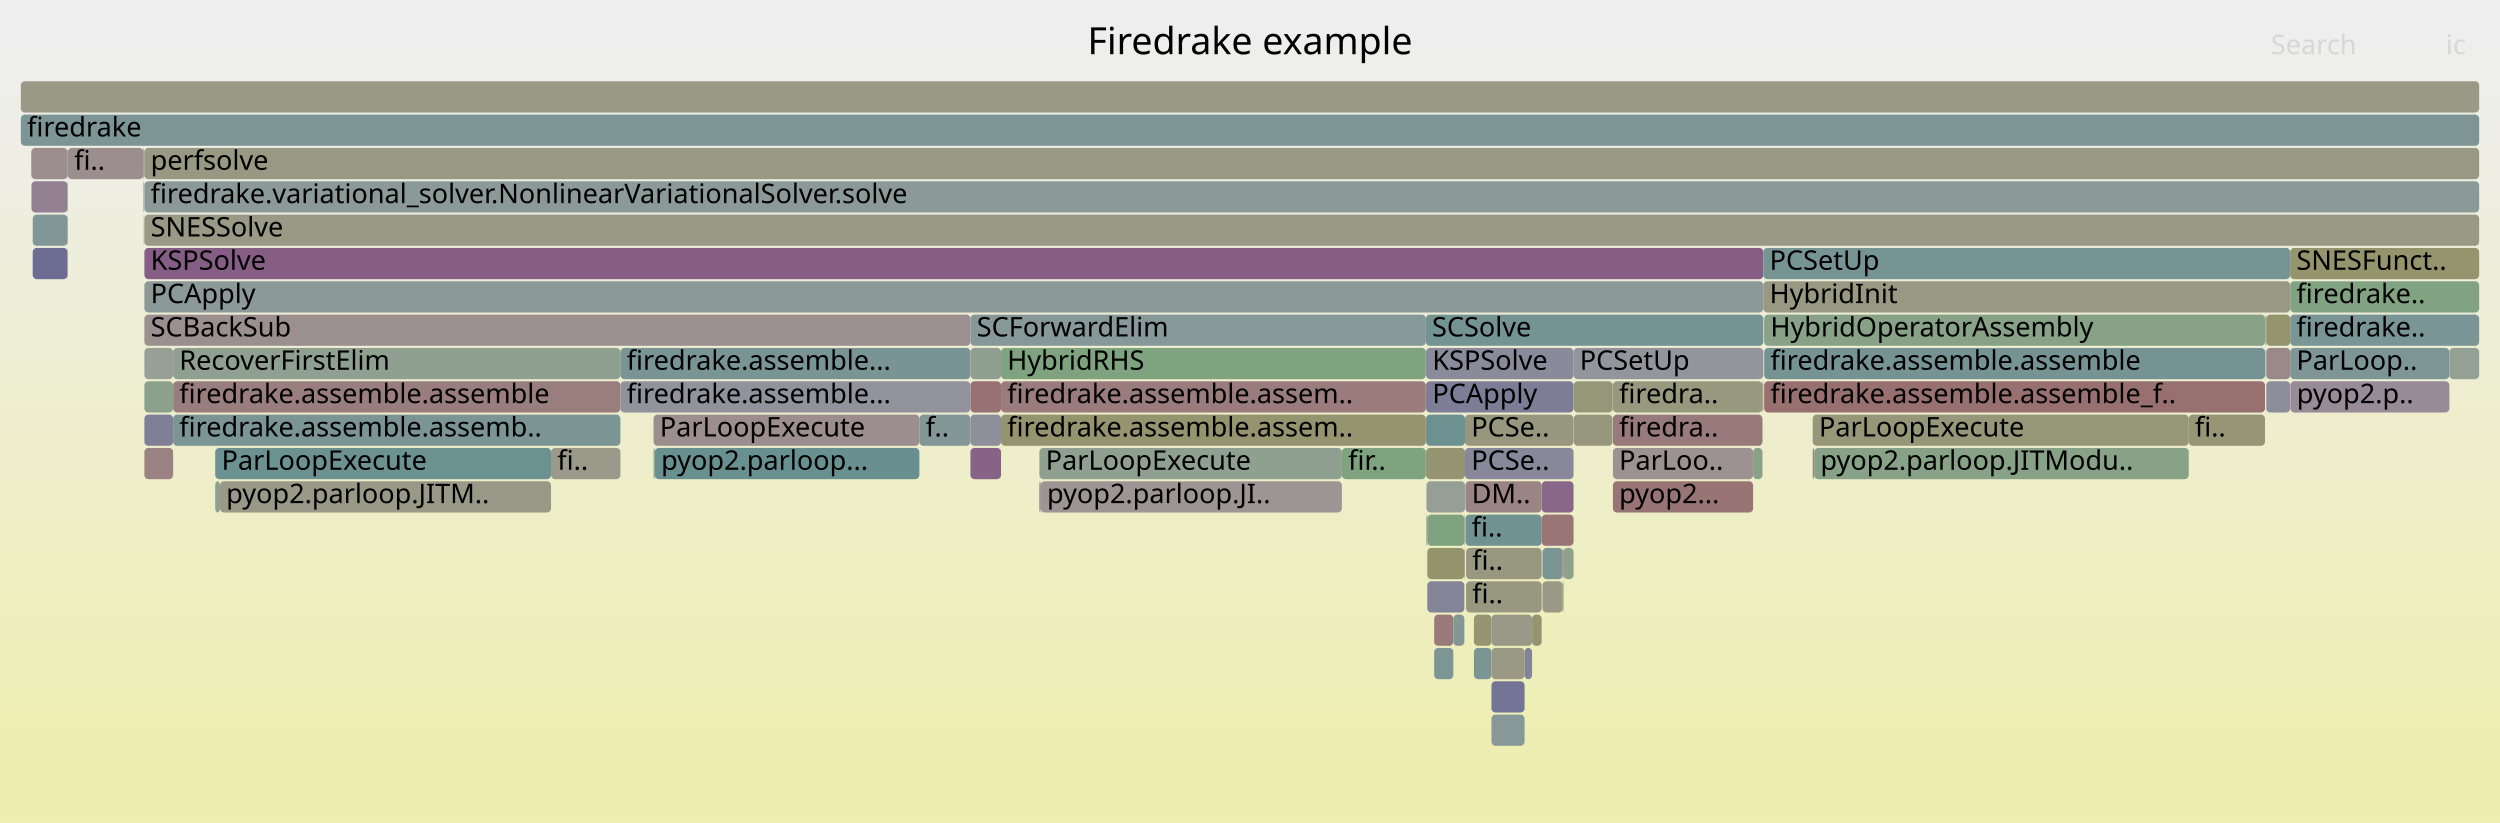
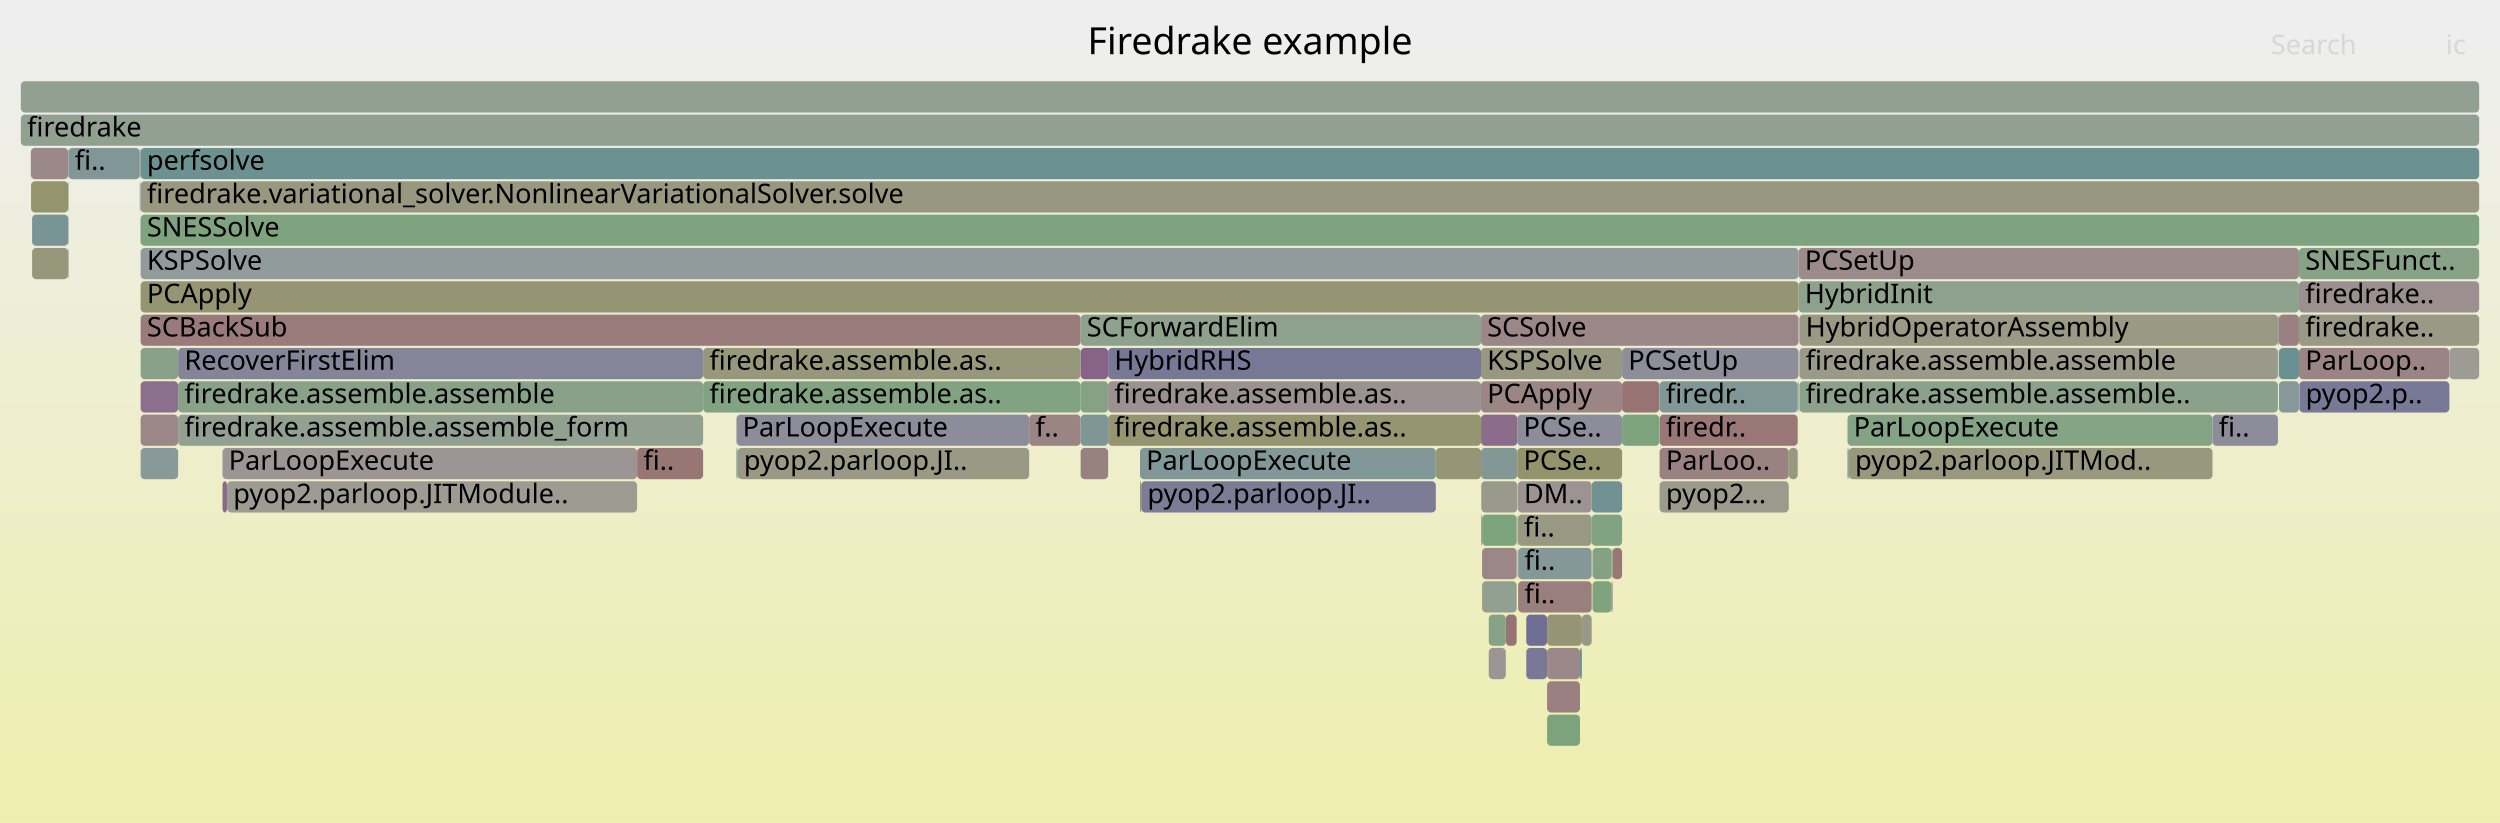
<svg xmlns="http://www.w3.org/2000/svg" version="1.1" width="1200" height="395" viewBox="0 0 1200 395">
  <defs>
    <linearGradient id="background" y1="0" y2="1" x1="0" x2="0">
      <stop stop-color="#eeeeee" offset="5%" />
      <stop stop-color="#eeeeb0" offset="95%" />
    </linearGradient>
  </defs>
  <style type="text/css">
	text { font-family:Verdana; font-size:13px; fill:rgb(0,0,0); }
	#search, #ignorecase { opacity:0.1; cursor:pointer; }
	#search:hover, #search.show, #ignorecase:hover, #ignorecase.show { opacity:1; }
	#subtitle { text-anchor:middle; font-color:rgb(160,160,160); }
	#title { text-anchor:middle; font-size:18px}
	#unzoom { cursor:pointer; }
	#frames &gt; *:hover { stroke:black; stroke-width:0.5; cursor:pointer; }
	.hide { display:none; }
	.parent { opacity:0.5; }
</style>
  <rect x="0.0" y="0" width="1200.0" height="395.0" fill="url(#background)" />
  <text id="title" x="600.00" y="26">Firedrake example</text>
  <text id="details" x="10.00" y="377"> </text>
  <text id="unzoom" x="10.00" y="26" class="hide">Reset Zoom</text>
  <text id="search" x="1090.00" y="26">Search</text>
  <text id="ignorecase" x="1174.00" y="26">ic</text>
  <text id="matched" x="1090.00" y="377"> </text>
  <g id="frames">
    <g>
-       <rect x="685.1" y="263" width="17.8" height="15.0" fill="rgb(147.64,147.64,107.796)" rx="2" ry="2" />
-       <text x="688.09" y="273.5" />
-     </g>
-     <g>
-       <rect x="774.2" y="231" width="67.3" height="15.0" fill="rgb(152.468,115.587,115.587)" rx="2" ry="2" />
-       <text x="777.16" y="241.5">pyop2...</text>
-     </g>
-     <g>
-       <rect x="69.3" y="119" width="777.1" height="15.0" fill="rgb(132.527,92.725,132.527)" rx="2" ry="2" />
-       <text x="72.30" y="129.5">KSPSolve</text>
-     </g>
-     <g>
-       <rect x="685.1" y="247" width="17.8" height="15.0" fill="rgb(125.883,163.228,125.883)" rx="2" ry="2" />
-       <text x="688.09" y="257.5" />
-     </g>
-     <g>
-       <rect x="703.4" y="247" width="36.6" height="15.0" fill="rgb(111.603,145.971,145.971)" rx="2" ry="2" />
-       <text x="706.40" y="257.5">fi..</text>
-     </g>
-     <g>
-       <rect x="703.2" y="199" width="52.1" height="15.0" fill="rgb(151.169,151.169,124.896)" rx="2" ry="2" />
-       <text x="706.21" y="209.5">PCSe..</text>
-     </g>
-     <g>
-       <rect x="1099.3" y="151" width="90.7" height="15.0" fill="rgb(122.102,148.693,148.693)" rx="2" ry="2" />
-       <text x="1102.29" y="161.5">firedrake..</text>
-     </g>
-     <g>
-       <rect x="10.0" y="55" width="1180.0" height="15.0" fill="rgb(124.967,149.436,149.436)" rx="2" ry="2" />
+       <rect x="863.7" y="151" width="229.7" height="15.0" fill="rgb(152.719,152.719,132.406)" rx="2" ry="2" />
+       <text x="866.72" y="161.5">HybridOperatorAssembly</text>
+     </g>
+     <g>
+       <rect x="85.5" y="183" width="252.0" height="15.0" fill="rgb(137.199,161.386,137.199)" rx="2" ry="2" />
+       <text x="88.51" y="193.5">firedrake.assemble.assemble</text>
+     </g>
+     <g>
+       <rect x="518.7" y="215" width="13.2" height="15.0" fill="rgb(154.251,129.256,129.256)" rx="2" ry="2" />
+       <text x="521.65" y="225.5" />
+     </g>
+     <g>
+       <rect x="67.5" y="71" width="1122.5" height="15.0" fill="rgb(108.242,145.1,145.1)" rx="2" ry="2" />
+       <text x="70.52" y="81.5">perfsolve</text>
+     </g>
+     <g>
+       <rect x="15.4" y="103" width="17.3" height="15.0" fill="rgb(121.051,148.421,148.421)" rx="2" ry="2" />
+       <text x="18.42" y="113.5" />
+     </g>
+     <g>
+       <rect x="67.5" y="87" width="1122.5" height="15.0" fill="rgb(151.794,151.794,127.924)" rx="2" ry="2" />
+       <text x="70.52" y="97.5">firedrake.variational_solver.NonlinearVariationalSolver.solve</text>
+     </g>
+     <g>
+       <rect x="67.5" y="119" width="795.8" height="15.0" fill="rgb(145.665,154.802,154.802)" rx="2" ry="2" />
+       <text x="70.52" y="129.5">KSPSolve</text>
+     </g>
+     <g>
+       <rect x="796.5" y="183" width="0.1" height="15.0" fill="rgb(153.829,153.829,137.785)" rx="2" ry="2" />
+       <text x="799.50" y="193.5" />
+     </g>
+     <g>
+       <rect x="759.3" y="295" width="4.7" height="15.0" fill="rgb(153.379,153.379,135.607)" rx="2" ry="2" />
+       <text x="762.25" y="305.5" />
+     </g>
+     <g>
+       <rect x="547.2" y="231" width="0.6" height="15.0" fill="rgb(148.982,148.982,114.297)" rx="2" ry="2" />
+       <text x="550.16" y="241.5" />
+     </g>
+     <g>
+       <rect x="773.6" y="279" width="0.4" height="15.0" fill="rgb(134.207,97.031,134.207)" rx="2" ry="2" />
+       <text x="776.61" y="289.5" />
+     </g>
+     <g>
+       <rect x="531.9" y="183" width="179.0" height="15.0" fill="rgb(156.36,145.425,145.425)" rx="2" ry="2" />
+       <text x="534.88" y="193.5">firedrake.assemble.as..</text>
+     </g>
+     <g>
+       <rect x="728.0" y="247" width="0.1" height="15.0" fill="rgb(133.213,133.213,153.202)" rx="2" ry="2" />
+       <text x="730.95" y="257.5" />
+     </g>
+     <g>
+       <rect x="728.1" y="263" width="0.2" height="15.0" fill="rgb(114.656,114.656,149.611)" rx="2" ry="2" />
+       <text x="731.08" y="273.5" />
+     </g>
+     <g>
+       <rect x="1093.9" y="151" width="9.6" height="15.0" fill="rgb(154.033,127.59,127.59)" rx="2" ry="2" />
+       <text x="1096.95" y="161.5" />
+     </g>
+     <g>
+       <rect x="728.3" y="215" width="50.3" height="15.0" fill="rgb(147.743,147.743,108.293)" rx="2" ry="2" />
+       <text x="731.29" y="225.5">PCSe..</text>
+     </g>
+     <g>
+       <rect x="15.4" y="119" width="17.3" height="15.0" fill="rgb(150.82,150.82,123.204)" rx="2" ry="2" />
+       <text x="18.42" y="129.5" />
+     </g>
+     <g>
+       <rect x="32.9" y="71" width="34.2" height="15.0" fill="rgb(128.698,150.403,150.403)" rx="2" ry="2" />
+       <text x="35.90" y="81.5">fi..</text>
+     </g>
+     <g>
+       <rect x="354.1" y="215" width="139.9" height="15.0" fill="rgb(152.969,152.969,133.621)" rx="2" ry="2" />
+       <text x="357.06" y="225.5">pyop2.parloop.JI..</text>
+     </g>
+     <g>
+       <rect x="796.6" y="215" width="62.0" height="15.0" fill="rgb(154.372,130.187,130.187)" rx="2" ry="2" />
+       <text x="799.63" y="225.5">ParLoo..</text>
+     </g>
+     <g>
+       <rect x="796.6" y="199" width="66.3" height="15.0" fill="rgb(152.97,119.433,119.433)" rx="2" ry="2" />
+       <text x="799.63" y="209.5">firedr..</text>
+     </g>
+     <g>
+       <rect x="742.6" y="327" width="15.8" height="15.0" fill="rgb(154.041,127.647,127.647)" rx="2" ry="2" />
+       <text x="745.62" y="337.5" />
+     </g>
+     <g>
+       <rect x="710.9" y="167" width="67.7" height="15.0" fill="rgb(151.753,151.753,127.725)" rx="2" ry="2" />
+       <text x="713.86" y="177.5">KSPSolve</text>
+     </g>
+     <g>
+       <rect x="494.0" y="199" width="24.7" height="15.0" fill="rgb(154.584,131.811,131.811)" rx="2" ry="2" />
+       <text x="497.05" y="209.5">f..</text>
+     </g>
+     <g>
+       <rect x="67.5" y="215" width="18.0" height="15.0" fill="rgb(137.358,152.648,152.648)" rx="2" ry="2" />
+       <text x="70.52" y="225.5" />
+     </g>
+     <g>
+       <rect x="728.3" y="199" width="50.3" height="15.0" fill="rgb(140.442,140.442,154.602)" rx="2" ry="2" />
+       <text x="731.29" y="209.5">PCSe..</text>
+     </g>
+     <g>
+       <rect x="109.0" y="231" width="196.8" height="15.0" fill="rgb(155.727,155.727,146.984)" rx="2" ry="2" />
+       <text x="111.97" y="241.5">pyop2.parloop.JITModule..</text>
+     </g>
+     <g>
+       <rect x="67.5" y="199" width="18.0" height="15.0" fill="rgb(155,135.002,135.002)" rx="2" ry="2" />
+       <text x="70.52" y="209.5" />
+     </g>
+     <g>
+       <rect x="758.4" y="311" width="0.9" height="15.0" fill="rgb(108.378,145.135,145.135)" rx="2" ry="2" />
+       <text x="761.38" y="321.5" />
+     </g>
+     <g>
+       <rect x="67.3" y="87" width="0.1" height="15.0" fill="rgb(105.799,144.466,144.466)" rx="2" ry="2" />
+       <text x="70.25" y="97.5" />
+     </g>
+     <g>
+       <rect x="32.7" y="103" width="0.2" height="15.0" fill="rgb(133.631,151.682,151.682)" rx="2" ry="2" />
+       <text x="35.74" y="113.5" />
+     </g>
+     <g>
+       <rect x="711.0" y="231" width="17.3" height="15.0" fill="rgb(154.341,154.341,140.267)" rx="2" ry="2" />
+       <text x="713.99" y="241.5" />
+     </g>
+     <g>
+       <rect x="1093.9" y="167" width="9.6" height="15.0" fill="rgb(105.247,144.323,144.323)" rx="2" ry="2" />
+       <text x="1096.95" y="177.5" />
+     </g>
+     <g>
+       <rect x="710.9" y="215" width="17.4" height="15.0" fill="rgb(131.107,151.028,151.028)" rx="2" ry="2" />
+       <text x="713.86" y="225.5" />
+     </g>
+     <g>
+       <rect x="732.6" y="295" width="10.0" height="15.0" fill="rgb(110.946,110.946,148.893)" rx="2" ry="2" />
+       <text x="735.55" y="305.5" />
+     </g>
+     <g>
+       <rect x="353.5" y="199" width="140.5" height="15.0" fill="rgb(139.855,139.855,154.488)" rx="2" ry="2" />
+       <text x="356.45" y="209.5">ParLoopExecute</text>
+     </g>
+     <g>
+       <rect x="1103.5" y="135" width="86.5" height="15.0" fill="rgb(156.072,143.215,143.215)" rx="2" ry="2" />
+       <text x="1106.55" y="145.5">firedrake..</text>
+     </g>
+     <g>
+       <rect x="862.9" y="183" width="0.4" height="15.0" fill="rgb(112.068,146.092,146.092)" rx="2" ry="2" />
+       <text x="865.92" y="193.5" />
+     </g>
+     <g>
+       <rect x="531.9" y="199" width="179.0" height="15.0" fill="rgb(148.628,148.628,112.58)" rx="2" ry="2" />
+       <text x="534.88" y="209.5">firedrake.assemble.as..</text>
+     </g>
+     <g>
+       <rect x="14.8" y="71" width="17.9" height="15.0" fill="rgb(155.266,137.039,137.039)" rx="2" ry="2" />
+       <text x="17.78" y="81.5" />
+     </g>
+     <g>
+       <rect x="1062.0" y="199" width="31.4" height="15.0" fill="rgb(140.392,140.392,154.592)" rx="2" ry="2" />
+       <text x="1064.99" y="209.5">fi..</text>
+     </g>
+     <g>
+       <rect x="728.7" y="279" width="35.3" height="15.0" fill="rgb(153.902,126.585,126.585)" rx="2" ry="2" />
+       <text x="731.75" y="289.5">fi..</text>
+     </g>
+     <g>
+       <rect x="67.5" y="151" width="451.2" height="15.0" fill="rgb(153.415,122.845,122.845)" rx="2" ry="2" />
+       <text x="70.52" y="161.5">SCBackSub</text>
+     </g>
+     <g>
+       <rect x="863.7" y="183" width="229.7" height="15.0" fill="rgb(140.163,160.904,140.163)" rx="2" ry="2" />
+       <text x="866.72" y="193.5">firedrake.assemble.assemble..</text>
+     </g>
+     <g>
+       <rect x="714.6" y="311" width="8.2" height="15.0" fill="rgb(156.783,148.667,148.667)" rx="2" ry="2" />
+       <text x="717.59" y="321.5" />
+     </g>
+     <g>
+       <rect x="710.9" y="199" width="17.4" height="15.0" fill="rgb(138.829,108.875,138.829)" rx="2" ry="2" />
+       <text x="713.86" y="209.5" />
+     </g>
+     <g>
+       <rect x="863.3" y="135" width="240.2" height="15.0" fill="rgb(141.398,160.703,141.398)" rx="2" ry="2" />
+       <text x="866.31" y="145.5">HybridInit</text>
+     </g>
+     <g>
+       <rect x="1093.5" y="167" width="0.1" height="15.0" fill="rgb(118.748,118.748,150.403)" rx="2" ry="2" />
+       <text x="1096.49" y="177.5" />
+     </g>
+     <g>
+       <rect x="305.8" y="215" width="31.7" height="15.0" fill="rgb(152.75,117.749,117.749)" rx="2" ry="2" />
+       <text x="308.84" y="225.5">fi..</text>
+     </g>
+     <g>
+       <rect x="728.5" y="247" width="35.5" height="15.0" fill="rgb(152.343,152.343,130.583)" rx="2" ry="2" />
+       <text x="731.49" y="257.5">fi..</text>
+     </g>
+     <g>
+       <rect x="778.6" y="199" width="17.9" height="15.0" fill="rgb(125.039,163.366,125.039)" rx="2" ry="2" />
+       <text x="781.58" y="209.5" />
+     </g>
+     <g>
+       <rect x="722.8" y="295" width="5.2" height="15.0" fill="rgb(152.391,114.995,114.995)" rx="2" ry="2" />
+       <text x="725.84" y="305.5" />
+     </g>
+     <g>
+       <rect x="85.5" y="167" width="252.0" height="15.0" fill="rgb(133.097,133.097,153.18)" rx="2" ry="2" />
+       <text x="88.51" y="177.5">RecoverFirstElim</text>
+     </g>
+     <g>
+       <rect x="710.9" y="183" width="67.7" height="15.0" fill="rgb(154.803,133.493,133.493)" rx="2" ry="2" />
+       <text x="713.86" y="193.5">PCApply</text>
+     </g>
+     <g>
+       <rect x="1175.7" y="167" width="14.3" height="15.0" fill="rgb(155.85,155.85,147.582)" rx="2" ry="2" />
+       <text x="1178.67" y="177.5" />
+     </g>
+     <g>
+       <rect x="858.6" y="215" width="4.3" height="15.0" fill="rgb(151.756,151.756,127.739)" rx="2" ry="2" />
+       <text x="861.55" y="225.5" />
+     </g>
+     <g>
+       <rect x="1093.5" y="151" width="0.1" height="15.0" fill="rgb(141.392,160.704,141.392)" rx="2" ry="2" />
+       <text x="1096.49" y="161.5" />
+     </g>
+     <g>
+       <rect x="728.1" y="247" width="0.2" height="15.0" fill="rgb(137.901,161.272,137.901)" rx="2" ry="2" />
+       <text x="731.08" y="257.5" />
+     </g>
+     <g>
+       <rect x="67.5" y="183" width="18.0" height="15.0" fill="rgb(139.839,111.462,139.839)" rx="2" ry="2" />
+       <text x="70.52" y="193.5" />
+     </g>
+     <g>
+       <rect x="518.7" y="183" width="13.2" height="15.0" fill="rgb(133.439,161.998,133.439)" rx="2" ry="2" />
+       <text x="521.65" y="193.5" />
+     </g>
+     <g>
+       <rect x="10.0" y="55" width="1180.0" height="15.0" fill="rgb(144.856,160.14,144.856)" rx="2" ry="2" />
      <text x="13.00" y="65.5">firedrake</text>
    </g>
    <g>
-       <rect x="684.7" y="231" width="18.5" height="15.0" fill="rgb(149.142,159.442,149.142)" rx="2" ry="2" />
-       <text x="687.67" y="241.5" />
-     </g>
-     <g>
-       <rect x="755.4" y="199" width="18.6" height="15.0" fill="rgb(151.441,151.441,126.215)" rx="2" ry="2" />
-       <text x="758.42" y="209.5" />
-     </g>
-     <g>
-       <rect x="480.5" y="167" width="203.9" height="15.0" fill="rgb(126.129,163.188,126.129)" rx="2" ry="2" />
-       <text x="483.47" y="177.5">HybridRHS</text>
-     </g>
-     <g>
-       <rect x="707.5" y="295" width="8.4" height="15.0" fill="rgb(148.681,148.681,112.841)" rx="2" ry="2" />
-       <text x="710.47" y="305.5" />
-     </g>
-     <g>
-       <rect x="715.9" y="327" width="15.9" height="15.0" fill="rgb(115.512,115.512,149.777)" rx="2" ry="2" />
-       <text x="718.88" y="337.5" />
-     </g>
-     <g>
-       <rect x="15.7" y="119" width="16.7" height="15.0" fill="rgb(108.65,108.65,148.448)" rx="2" ry="2" />
-       <text x="18.71" y="129.5" />
-     </g>
-     <g>
-       <rect x="499.5" y="231" width="144.6" height="15.0" fill="rgb(156.734,148.294,148.294)" rx="2" ry="2" />
-       <text x="502.55" y="241.5">pyop2.parloop.JI..</text>
-     </g>
-     <g>
-       <rect x="465.8" y="215" width="14.7" height="15.0" fill="rgb(135.117,99.363,135.117)" rx="2" ry="2" />
-       <text x="468.83" y="225.5" />
-     </g>
-     <g>
-       <rect x="498.9" y="231" width="0.6" height="15.0" fill="rgb(143.136,119.911,143.136)" rx="2" ry="2" />
-       <text x="501.92" y="241.5" />
-     </g>
-     <g>
-       <rect x="465.8" y="151" width="218.6" height="15.0" fill="rgb(134.883,152.007,152.007)" rx="2" ry="2" />
-       <text x="468.83" y="161.5">SCForwardElim</text>
-     </g>
-     <g>
-       <rect x="1087.3" y="167" width="0.2" height="15.0" fill="rgb(129.181,129.181,152.422)" rx="2" ry="2" />
-       <text x="1090.30" y="177.5" />
-     </g>
-     <g>
-       <rect x="441.3" y="199" width="24.5" height="15.0" fill="rgb(130.917,150.978,150.978)" rx="2" ry="2" />
-       <text x="444.35" y="209.5">f..</text>
-     </g>
-     <g>
-       <rect x="83.1" y="199" width="214.7" height="15.0" fill="rgb(122.981,148.921,148.921)" rx="2" ry="2" />
-       <text x="86.05" y="209.5">firedrake.assemble.assemb..</text>
-     </g>
-     <g>
-       <rect x="69.3" y="71" width="1120.7" height="15.0" fill="rgb(152.496,152.496,131.327)" rx="2" ry="2" />
-       <text x="72.30" y="81.5">perfsolve</text>
-     </g>
-     <g>
-       <rect x="264.5" y="215" width="33.3" height="15.0" fill="rgb(153.907,153.907,138.167)" rx="2" ry="2" />
-       <text x="267.51" y="225.5">fi..</text>
-     </g>
-     <g>
-       <rect x="15.1" y="87" width="17.3" height="15.0" fill="rgb(146.518,128.577,146.518)" rx="2" ry="2" />
-       <text x="18.14" y="97.5" />
-     </g>
-     <g>
-       <rect x="703.0" y="247" width="0.2" height="15.0" fill="rgb(156.529,146.724,146.724)" rx="2" ry="2" />
-       <text x="706.01" y="257.5" />
-     </g>
-     <g>
-       <rect x="740.0" y="231" width="15.3" height="15.0" fill="rgb(136.532,102.988,136.532)" rx="2" ry="2" />
-       <text x="743.00" y="241.5" />
-     </g>
-     <g>
-       <rect x="703.7" y="279" width="36.3" height="15.0" fill="rgb(151.726,151.726,127.597)" rx="2" ry="2" />
-       <text x="706.65" y="289.5">fi..</text>
-     </g>
-     <g>
-       <rect x="15.7" y="103" width="16.7" height="15.0" fill="rgb(130.411,150.847,150.847)" rx="2" ry="2" />
-       <text x="18.71" y="113.5" />
-     </g>
-     <g>
-       <rect x="846.4" y="135" width="252.9" height="15.0" fill="rgb(152.36,152.36,130.67)" rx="2" ry="2" />
-       <text x="849.40" y="145.5">HybridInit</text>
-     </g>
-     <g>
-       <rect x="774.2" y="215" width="67.3" height="15.0" fill="rgb(156.446,146.089,146.089)" rx="2" ry="2" />
-       <text x="777.16" y="225.5">ParLoo..</text>
-     </g>
-     <g>
-       <rect x="688.4" y="295" width="9.2" height="15.0" fill="rgb(153.326,122.167,122.167)" rx="2" ry="2" />
-       <text x="691.44" y="305.5" />
-     </g>
-     <g>
-       <rect x="740.4" y="279" width="9.7" height="15.0" fill="rgb(152.905,152.905,133.308)" rx="2" ry="2" />
-       <text x="743.45" y="289.5" />
-     </g>
-     <g>
-       <rect x="69.0" y="103" width="0.2" height="15.0" fill="rgb(133.105,162.053,133.105)" rx="2" ry="2" />
-       <text x="72.00" y="113.5" />
-     </g>
-     <g>
-       <rect x="103.3" y="215" width="161.2" height="15.0" fill="rgb(107.55,144.92,144.92)" rx="2" ry="2" />
-       <text x="106.35" y="225.5">ParLoopExecute</text>
-     </g>
-     <g>
-       <rect x="846.8" y="183" width="240.4" height="15.0" fill="rgb(152.051,112.392,112.392)" rx="2" ry="2" />
-       <text x="849.80" y="193.5">firedrake.assemble.assemble_f..</text>
-     </g>
-     <g>
-       <rect x="83.1" y="183" width="214.7" height="15.0" fill="rgb(153.822,125.966,125.966)" rx="2" ry="2" />
-       <text x="86.05" y="193.5">firedrake.assemble.assemble</text>
-     </g>
-     <g>
-       <rect x="707.5" y="311" width="8.4" height="15.0" fill="rgb(123.04,148.936,148.936)" rx="2" ry="2" />
-       <text x="710.47" y="321.5" />
-     </g>
-     <g>
-       <rect x="83.1" y="167" width="214.7" height="15.0" fill="rgb(144.458,160.204,144.458)" rx="2" ry="2" />
-       <text x="86.05" y="177.5">RecoverFirstElim</text>
-     </g>
-     <g>
-       <rect x="1087.3" y="151" width="0.2" height="15.0" fill="rgb(118.258,118.258,150.308)" rx="2" ry="2" />
-       <text x="1090.30" y="161.5" />
-     </g>
-     <g>
-       <rect x="740.4" y="263" width="9.7" height="15.0" fill="rgb(123.066,148.943,148.943)" rx="2" ry="2" />
-       <text x="743.45" y="273.5" />
-     </g>
-     <g>
-       <rect x="703.0" y="263" width="0.2" height="15.0" fill="rgb(135.161,99.475,135.161)" rx="2" ry="2" />
-       <text x="706.01" y="273.5" />
-     </g>
-     <g>
-       <rect x="755.3" y="167" width="91.1" height="15.0" fill="rgb(147.681,147.681,156.003)" rx="2" ry="2" />
-       <text x="758.27" y="177.5">PCSetUp</text>
-     </g>
-     <g>
-       <rect x="1087.8" y="167" width="11.5" height="15.0" fill="rgb(155.118,135.908,135.908)" rx="2" ry="2" />
-       <text x="1090.77" y="177.5" />
-     </g>
-     <g>
-       <rect x="750.5" y="263" width="4.8" height="15.0" fill="rgb(140.741,160.81,140.741)" rx="2" ry="2" />
-       <text x="753.55" y="273.5" />
-     </g>
-     <g>
-       <rect x="684.5" y="167" width="70.8" height="15.0" fill="rgb(137.571,137.571,154.046)" rx="2" ry="2" />
-       <text x="687.52" y="177.5">KSPSolve</text>
-     </g>
-     <g>
-       <rect x="105.6" y="231" width="158.9" height="15.0" fill="rgb(153.177,153.177,134.625)" rx="2" ry="2" />
-       <text x="108.56" y="241.5">pyop2.parloop.JITM..</text>
-     </g>
-     <g>
-       <rect x="684.5" y="183" width="70.8" height="15.0" fill="rgb(124.725,124.725,151.56)" rx="2" ry="2" />
-       <text x="687.52" y="193.5">PCApply</text>
-     </g>
-     <g>
-       <rect x="684.5" y="215" width="18.7" height="15.0" fill="rgb(149.095,149.095,114.846)" rx="2" ry="2" />
-       <text x="687.52" y="225.5" />
-     </g>
-     <g>
-       <rect x="1087.5" y="151" width="0.3" height="15.0" fill="rgb(155.246,155.246,144.654)" rx="2" ry="2" />
-       <text x="1090.45" y="161.5" />
-     </g>
-     <g>
-       <rect x="15.0" y="71" width="17.4" height="15.0" fill="rgb(155.857,141.571,141.571)" rx="2" ry="2" />
-       <text x="17.99" y="81.5" />
-     </g>
-     <g>
-       <rect x="69.3" y="183" width="13.8" height="15.0" fill="rgb(139.526,161.007,139.526)" rx="2" ry="2" />
-       <text x="72.30" y="193.5" />
-     </g>
-     <g>
-       <rect x="688.4" y="311" width="9.2" height="15.0" fill="rgb(124.985,149.44,149.44)" rx="2" ry="2" />
-       <text x="691.44" y="321.5" />
-     </g>
-     <g>
-       <rect x="846.7" y="151" width="0.1" height="15.0" fill="rgb(151.048,151.048,124.31)" rx="2" ry="2" />
-       <text x="849.66" y="161.5" />
-     </g>
-     <g>
-       <rect x="1099.3" y="119" width="90.7" height="15.0" fill="rgb(147.877,147.877,108.944)" rx="2" ry="2" />
-       <text x="1102.29" y="129.5">SNESFunct..</text>
-     </g>
-     <g>
-       <rect x="297.8" y="167" width="168.0" height="15.0" fill="rgb(120.705,148.331,148.331)" rx="2" ry="2" />
-       <text x="300.81" y="177.5">firedrake.assemble...</text>
-     </g>
-     <g>
-       <rect x="684.4" y="151" width="162.0" height="15.0" fill="rgb(115.798,147.059,147.059)" rx="2" ry="2" />
-       <text x="687.37" y="161.5">SCSolve</text>
-     </g>
-     <g>
-       <rect x="755.4" y="183" width="18.6" height="15.0" fill="rgb(150.206,150.206,120.23)" rx="2" ry="2" />
-       <text x="758.42" y="193.5" />
-     </g>
-     <g>
-       <rect x="314.3" y="215" width="127.0" height="15.0" fill="rgb(104.493,144.128,144.128)" rx="2" ry="2" />
-       <text x="317.33" y="225.5">pyop2.parloop...</text>
-     </g>
-     <g>
-       <rect x="32.4" y="87" width="0.2" height="15.0" fill="rgb(127.881,162.903,127.881)" rx="2" ry="2" />
-       <text x="35.42" y="97.5" />
-     </g>
-     <g>
-       <rect x="68.8" y="87" width="0.2" height="15.0" fill="rgb(146.929,146.929,155.857)" rx="2" ry="2" />
-       <text x="71.82" y="97.5" />
-     </g>
-     <g>
-       <rect x="69.3" y="135" width="777.1" height="15.0" fill="rgb(139.084,153.096,153.096)" rx="2" ry="2" />
-       <text x="72.30" y="145.5">PCApply</text>
-     </g>
-     <g>
-       <rect x="10.0" y="39" width="1180.0" height="15.0" fill="rgb(152.914,152.914,133.355)" rx="2" ry="2" />
+       <rect x="32.7" y="71" width="0.2" height="15.0" fill="rgb(149.673,149.673,117.648)" rx="2" ry="2" />
+       <text x="35.74" y="81.5" />
+     </g>
+     <g>
+       <rect x="711.4" y="247" width="16.6" height="15.0" fill="rgb(124.045,163.528,124.045)" rx="2" ry="2" />
+       <text x="714.37" y="257.5" />
+     </g>
+     <g>
+       <rect x="732.6" y="311" width="10.0" height="15.0" fill="rgb(121.197,121.197,150.877)" rx="2" ry="2" />
+       <text x="735.55" y="321.5" />
+     </g>
+     <g>
+       <rect x="778.6" y="183" width="17.9" height="15.0" fill="rgb(152.399,115.059,115.059)" rx="2" ry="2" />
+       <text x="781.58" y="193.5" />
+     </g>
+     <g>
+       <rect x="1103.5" y="167" width="72.2" height="15.0" fill="rgb(154.671,132.48,132.48)" rx="2" ry="2" />
+       <text x="1106.55" y="177.5">ParLoop..</text>
+     </g>
+     <g>
+       <rect x="764.4" y="279" width="9.2" height="15.0" fill="rgb(126.252,163.168,126.252)" rx="2" ry="2" />
+       <text x="767.39" y="289.5" />
+     </g>
+     <g>
+       <rect x="106.8" y="231" width="2.2" height="15.0" fill="rgb(137.9,106.495,137.9)" rx="2" ry="2" />
+       <text x="109.77" y="241.5" />
+     </g>
+     <g>
+       <rect x="886.8" y="199" width="175.2" height="15.0" fill="rgb(131.502,162.314,131.502)" rx="2" ry="2" />
+       <text x="889.76" y="209.5">ParLoopExecute</text>
+     </g>
+     <g>
+       <rect x="531.9" y="167" width="179.0" height="15.0" fill="rgb(118.978,118.978,150.447)" rx="2" ry="2" />
+       <text x="534.88" y="177.5">HybridRHS</text>
+     </g>
+     <g>
+       <rect x="796.6" y="183" width="66.3" height="15.0" fill="rgb(129.074,150.501,150.501)" rx="2" ry="2" />
+       <text x="799.63" y="193.5">firedr..</text>
+     </g>
+     <g>
+       <rect x="353.5" y="215" width="0.6" height="15.0" fill="rgb(118.269,147.699,147.699)" rx="2" ry="2" />
+       <text x="356.45" y="225.5" />
+     </g>
+     <g>
+       <rect x="32.7" y="87" width="0.2" height="15.0" fill="rgb(106.104,144.545,144.545)" rx="2" ry="2" />
+       <text x="35.74" y="97.5" />
+     </g>
+     <g>
+       <rect x="863.6" y="151" width="0.1" height="15.0" fill="rgb(146.382,159.891,146.382)" rx="2" ry="2" />
+       <text x="866.56" y="161.5" />
+     </g>
+     <g>
+       <rect x="1093.4" y="151" width="0.1" height="15.0" fill="rgb(113.504,113.504,149.388)" rx="2" ry="2" />
+       <text x="1096.37" y="161.5" />
+     </g>
+     <g>
+       <rect x="67.1" y="87" width="0.2" height="15.0" fill="rgb(111.738,146.006,146.006)" rx="2" ry="2" />
+       <text x="70.09" y="97.5" />
+     </g>
+     <g>
+       <rect x="85.5" y="199" width="252.0" height="15.0" fill="rgb(146.319,159.901,146.319)" rx="2" ry="2" />
+       <text x="88.51" y="209.5">firedrake.assemble.assemble_form</text>
+     </g>
+     <g>
+       <rect x="742.6" y="311" width="15.8" height="15.0" fill="rgb(155.069,135.532,135.532)" rx="2" ry="2" />
+       <text x="745.62" y="321.5" />
+     </g>
+     <g>
+       <rect x="689.2" y="215" width="21.7" height="15.0" fill="rgb(149.901,149.901,118.752)" rx="2" ry="2" />
+       <text x="692.18" y="225.5" />
+     </g>
+     <g>
+       <rect x="764.0" y="247" width="14.6" height="15.0" fill="rgb(129.3,162.672,129.3)" rx="2" ry="2" />
+       <text x="766.97" y="257.5" />
+     </g>
+     <g>
+       <rect x="518.7" y="151" width="192.2" height="15.0" fill="rgb(140.924,160.78,140.924)" rx="2" ry="2" />
+       <text x="521.65" y="161.5">SCForwardElim</text>
+     </g>
+     <g>
+       <rect x="711.4" y="263" width="16.6" height="15.0" fill="rgb(154.987,134.9,134.9)" rx="2" ry="2" />
+       <text x="714.37" y="273.5" />
+     </g>
+     <g>
+       <rect x="67.1" y="71" width="0.3" height="15.0" fill="rgb(150.863,150.863,123.411)" rx="2" ry="2" />
+       <text x="70.09" y="81.5" />
+     </g>
+     <g>
+       <rect x="1093.9" y="183" width="9.6" height="15.0" fill="rgb(134.465,151.898,151.898)" rx="2" ry="2" />
+       <text x="1096.95" y="193.5" />
+     </g>
+     <g>
+       <rect x="711.4" y="279" width="16.6" height="15.0" fill="rgb(146.01,159.952,146.01)" rx="2" ry="2" />
+       <text x="714.37" y="289.5" />
+     </g>
+     <g>
+       <rect x="796.6" y="231" width="62.0" height="15.0" fill="rgb(154.454,154.454,140.815)" rx="2" ry="2" />
+       <text x="799.63" y="241.5">pyop2...</text>
+     </g>
+     <g>
+       <rect x="1103.5" y="119" width="86.5" height="15.0" fill="rgb(135.591,161.648,135.591)" rx="2" ry="2" />
+       <text x="1106.55" y="129.5">SNESFunct..</text>
+     </g>
+     <g>
+       <rect x="863.7" y="167" width="229.7" height="15.0" fill="rgb(154.176,154.176,139.471)" rx="2" ry="2" />
+       <text x="866.72" y="177.5">firedrake.assemble.assemble</text>
+     </g>
+     <g>
+       <rect x="774.0" y="263" width="4.6" height="15.0" fill="rgb(152.884,118.777,118.777)" rx="2" ry="2" />
+       <text x="777.02" y="273.5" />
+     </g>
+     <g>
+       <rect x="67.5" y="103" width="1122.5" height="15.0" fill="rgb(127.016,163.044,127.016)" rx="2" ry="2" />
+       <text x="70.52" y="113.5">SNESSolve</text>
+     </g>
+     <g>
+       <rect x="742.6" y="295" width="16.7" height="15.0" fill="rgb(149.465,149.465,116.636)" rx="2" ry="2" />
+       <text x="745.62" y="305.5" />
+     </g>
+     <g>
+       <rect x="1093.6" y="151" width="0.3" height="15.0" fill="rgb(111.4,145.918,145.918)" rx="2" ry="2" />
+       <text x="1096.64" y="161.5" />
+     </g>
+     <g>
+       <rect x="547.2" y="215" width="142.0" height="15.0" fill="rgb(130.292,150.816,150.816)" rx="2" ry="2" />
+       <text x="550.16" y="225.5">ParLoopExecute</text>
+     </g>
+     <g>
+       <rect x="710.9" y="151" width="152.4" height="15.0" fill="rgb(154.997,134.976,134.976)" rx="2" ry="2" />
+       <text x="713.86" y="161.5">SCSolve</text>
+     </g>
+     <g>
+       <rect x="764.0" y="231" width="14.6" height="15.0" fill="rgb(111.937,146.058,146.058)" rx="2" ry="2" />
+       <text x="766.97" y="241.5" />
+     </g>
+     <g>
+       <rect x="14.9" y="87" width="17.8" height="15.0" fill="rgb(147.826,147.826,108.697)" rx="2" ry="2" />
+       <text x="17.92" y="97.5" />
+     </g>
+     <g>
+       <rect x="67.3" y="103" width="0.1" height="15.0" fill="rgb(139.715,160.977,139.715)" rx="2" ry="2" />
+       <text x="70.25" y="113.5" />
+     </g>
+     <g>
+       <rect x="67.4" y="71" width="0.1" height="15.0" fill="rgb(123.293,123.293,151.283)" rx="2" ry="2" />
+       <text x="70.39" y="81.5" />
+     </g>
+     <g>
+       <rect x="711.0" y="247" width="0.4" height="15.0" fill="rgb(154.738,132.992,132.992)" rx="2" ry="2" />
+       <text x="713.99" y="257.5" />
+     </g>
+     <g>
+       <rect x="714.6" y="295" width="8.2" height="15.0" fill="rgb(134.623,161.806,134.623)" rx="2" ry="2" />
+       <text x="717.59" y="305.5" />
+     </g>
+     <g>
+       <rect x="1103.5" y="151" width="86.5" height="15.0" fill="rgb(152.746,152.746,132.539)" rx="2" ry="2" />
+       <text x="1106.55" y="161.5">firedrake..</text>
+     </g>
+     <g>
+       <rect x="1103.7" y="183" width="72.0" height="15.0" fill="rgb(119.843,119.843,150.615)" rx="2" ry="2" />
+       <text x="1106.69" y="193.5">pyop2.p..</text>
+     </g>
+     <g>
+       <rect x="67.5" y="167" width="18.0" height="15.0" fill="rgb(137.009,161.417,137.009)" rx="2" ry="2" />
+       <text x="70.52" y="177.5" />
+     </g>
+     <g>
+       <rect x="886.8" y="215" width="0.6" height="15.0" fill="rgb(106.57,144.666,144.666)" rx="2" ry="2" />
+       <text x="889.76" y="225.5" />
+     </g>
+     <g>
+       <rect x="518.7" y="167" width="13.2" height="15.0" fill="rgb(135.358,99.979,135.358)" rx="2" ry="2" />
+       <text x="521.65" y="177.5" />
+     </g>
+     <g>
+       <rect x="728.5" y="231" width="35.5" height="15.0" fill="rgb(156.519,146.644,146.644)" rx="2" ry="2" />
+       <text x="731.49" y="241.5">DM..</text>
+     </g>
+     <g>
+       <rect x="764.4" y="263" width="9.2" height="15.0" fill="rgb(131.488,162.316,131.488)" rx="2" ry="2" />
+       <text x="767.39" y="273.5" />
+     </g>
+     <g>
+       <rect x="778.6" y="167" width="84.7" height="15.0" fill="rgb(141.638,141.638,154.833)" rx="2" ry="2" />
+       <text x="781.58" y="177.5">PCSetUp</text>
+     </g>
+     <g>
+       <rect x="337.5" y="167" width="181.2" height="15.0" fill="rgb(151.05,151.05,124.319)" rx="2" ry="2" />
+       <text x="340.51" y="177.5">firedrake.assemble.as..</text>
+     </g>
+     <g>
+       <rect x="106.8" y="215" width="199.0" height="15.0" fill="rgb(156.769,148.565,148.565)" rx="2" ry="2" />
+       <text x="109.77" y="225.5">ParLoopExecute</text>
+     </g>
+     <g>
+       <rect x="547.8" y="231" width="141.4" height="15.0" fill="rgb(124.099,124.099,151.438)" rx="2" ry="2" />
+       <text x="550.75" y="241.5">pyop2.parloop.JI..</text>
+     </g>
+     <g>
+       <rect x="742.6" y="343" width="15.8" height="15.0" fill="rgb(124.792,163.406,124.792)" rx="2" ry="2" />
+       <text x="745.62" y="353.5" />
+     </g>
+     <g>
+       <rect x="10.0" y="39" width="1180.0" height="15.0" fill="rgb(144.743,160.158,144.743)" rx="2" ry="2" />
      <text x="13.00" y="49.5" />
    </g>
    <g>
-       <rect x="774.2" y="183" width="71.8" height="15.0" fill="rgb(151.605,151.605,127.01)" rx="2" ry="2" />
-       <text x="777.16" y="193.5">firedra..</text>
-     </g>
-     <g>
-       <rect x="703.2" y="215" width="52.1" height="15.0" fill="rgb(135.73,135.73,153.69)" rx="2" ry="2" />
-       <text x="706.21" y="225.5">PCSe..</text>
-     </g>
-     <g>
-       <rect x="69.3" y="167" width="13.8" height="15.0" fill="rgb(150.623,159.201,150.623)" rx="2" ry="2" />
-       <text x="72.30" y="177.5" />
-     </g>
-     <g>
-       <rect x="313.7" y="199" width="127.6" height="15.0" fill="rgb(155.851,141.525,141.525)" rx="2" ry="2" />
-       <text x="316.70" y="209.5">ParLoopExecute</text>
-     </g>
-     <g>
-       <rect x="703.7" y="263" width="36.3" height="15.0" fill="rgb(151.759,151.759,127.754)" rx="2" ry="2" />
-       <text x="706.65" y="273.5">fi..</text>
-     </g>
-     <g>
-       <rect x="774.2" y="199" width="71.8" height="15.0" fill="rgb(153.34,122.271,122.271)" rx="2" ry="2" />
-       <text x="777.16" y="209.5">firedra..</text>
-     </g>
-     <g>
-       <rect x="702.9" y="247" width="0.1" height="15.0" fill="rgb(152.414,115.177,115.177)" rx="2" ry="2" />
-       <text x="705.88" y="257.5" />
-     </g>
-     <g>
-       <rect x="740.0" y="247" width="15.3" height="15.0" fill="rgb(152.668,117.125,117.125)" rx="2" ry="2" />
-       <text x="743.00" y="257.5" />
-     </g>
-     <g>
-       <rect x="1099.3" y="135" width="90.7" height="15.0" fill="rgb(129.546,162.632,129.546)" rx="2" ry="2" />
-       <text x="1102.29" y="145.5">firedrake..</text>
-     </g>
-     <g>
-       <rect x="69.3" y="215" width="13.8" height="15.0" fill="rgb(154.331,129.87,129.87)" rx="2" ry="2" />
-       <text x="72.30" y="225.5" />
-     </g>
-     <g>
-       <rect x="1087.8" y="183" width="11.5" height="15.0" fill="rgb(140.933,140.933,154.697)" rx="2" ry="2" />
-       <text x="1090.77" y="193.5" />
-     </g>
-     <g>
-       <rect x="69.3" y="87" width="1120.7" height="15.0" fill="rgb(139.176,153.12,153.12)" rx="2" ry="2" />
-       <text x="72.30" y="97.5">firedrake.variational_solver.NonlinearVariationalSolver.solve</text>
-     </g>
-     <g>
-       <rect x="1099.3" y="167" width="76.4" height="15.0" fill="rgb(125.095,149.469,149.469)" rx="2" ry="2" />
-       <text x="1102.29" y="177.5">ParLoop..</text>
-     </g>
-     <g>
-       <rect x="1050.6" y="199" width="36.6" height="15.0" fill="rgb(149.885,149.885,118.676)" rx="2" ry="2" />
-       <text x="1053.55" y="209.5">fi..</text>
-     </g>
-     <g>
-       <rect x="103.3" y="231" width="2.3" height="15.0" fill="rgb(142.593,160.508,142.593)" rx="2" ry="2" />
-       <text x="106.35" y="241.5" />
-     </g>
-     <g>
-       <rect x="697.6" y="295" width="5.3" height="15.0" fill="rgb(131.027,151.007,151.007)" rx="2" ry="2" />
-       <text x="700.58" y="305.5" />
-     </g>
-     <g>
-       <rect x="870.1" y="199" width="180.5" height="15.0" fill="rgb(150.448,150.448,121.4)" rx="2" ry="2" />
-       <text x="873.11" y="209.5">ParLoopExecute</text>
-     </g>
-     <g>
-       <rect x="465.8" y="183" width="14.7" height="15.0" fill="rgb(152.324,114.485,114.485)" rx="2" ry="2" />
-       <text x="468.83" y="193.5" />
-     </g>
-     <g>
-       <rect x="846.0" y="183" width="0.4" height="15.0" fill="rgb(154.047,127.693,127.693)" rx="2" ry="2" />
-       <text x="848.99" y="193.5" />
-     </g>
-     <g>
-       <rect x="715.9" y="343" width="15.9" height="15.0" fill="rgb(135.998,152.296,152.296)" rx="2" ry="2" />
-       <text x="718.88" y="353.5" />
-     </g>
-     <g>
-       <rect x="297.8" y="183" width="168.0" height="15.0" fill="rgb(146.412,146.412,155.757)" rx="2" ry="2" />
-       <text x="300.81" y="193.5">firedrake.assemble...</text>
-     </g>
-     <g>
-       <rect x="498.9" y="215" width="145.2" height="15.0" fill="rgb(144.331,160.225,144.331)" rx="2" ry="2" />
-       <text x="501.92" y="225.5">ParLoopExecute</text>
-     </g>
-     <g>
-       <rect x="69.2" y="71" width="0.1" height="15.0" fill="rgb(144.243,122.748,144.243)" rx="2" ry="2" />
-       <text x="72.16" y="81.5" />
-     </g>
-     <g>
-       <rect x="846.8" y="167" width="240.4" height="15.0" fill="rgb(117.357,147.463,147.463)" rx="2" ry="2" />
-       <text x="849.80" y="177.5">firedrake.assemble.assemble</text>
-     </g>
-     <g>
-       <rect x="32.4" y="71" width="0.2" height="15.0" fill="rgb(131.438,131.438,152.859)" rx="2" ry="2" />
-       <text x="35.42" y="81.5" />
-     </g>
-     <g>
-       <rect x="841.5" y="215" width="4.5" height="15.0" fill="rgb(136.753,161.459,136.753)" rx="2" ry="2" />
-       <text x="844.50" y="225.5" />
-     </g>
-     <g>
-       <rect x="465.8" y="167" width="14.7" height="15.0" fill="rgb(144.224,160.243,144.224)" rx="2" ry="2" />
-       <text x="468.83" y="177.5" />
-     </g>
-     <g>
-       <rect x="715.9" y="311" width="15.9" height="15.0" fill="rgb(152.724,152.724,132.43)" rx="2" ry="2" />
-       <text x="718.88" y="321.5" />
-     </g>
-     <g>
-       <rect x="870.8" y="215" width="179.8" height="15.0" fill="rgb(135.367,161.684,135.367)" rx="2" ry="2" />
-       <text x="873.80" y="225.5">pyop2.parloop.JITModu..</text>
-     </g>
-     <g>
-       <rect x="750.1" y="263" width="0.4" height="15.0" fill="rgb(152.988,119.571,119.571)" rx="2" ry="2" />
-       <text x="753.13" y="273.5" />
-     </g>
-     <g>
-       <rect x="1099.4" y="183" width="76.3" height="15.0" fill="rgb(150.468,138.699,150.468)" rx="2" ry="2" />
-       <text x="1102.44" y="193.5">pyop2.p..</text>
-     </g>
-     <g>
-       <rect x="684.7" y="247" width="0.4" height="15.0" fill="rgb(135.331,135.331,153.612)" rx="2" ry="2" />
-       <text x="687.67" y="257.5" />
-     </g>
-     <g>
-       <rect x="703.4" y="231" width="36.6" height="15.0" fill="rgb(154.576,131.749,131.749)" rx="2" ry="2" />
-       <text x="706.40" y="241.5">DM..</text>
-     </g>
-     <g>
-       <rect x="644.1" y="215" width="40.3" height="15.0" fill="rgb(126.585,163.114,126.585)" rx="2" ry="2" />
-       <text x="647.10" y="225.5">fir..</text>
-     </g>
-     <g>
-       <rect x="735.4" y="295" width="4.6" height="15.0" fill="rgb(148.446,148.446,111.701)" rx="2" ry="2" />
-       <text x="738.37" y="305.5" />
-     </g>
-     <g>
-       <rect x="750.1" y="279" width="0.4" height="15.0" fill="rgb(150.517,150.517,121.736)" rx="2" ry="2" />
-       <text x="753.13" y="289.5" />
-     </g>
-     <g>
-       <rect x="480.5" y="183" width="203.9" height="15.0" fill="rgb(153.622,124.438,124.438)" rx="2" ry="2" />
-       <text x="483.47" y="193.5">firedrake.assemble.assem..</text>
-     </g>
-     <g>
-       <rect x="480.5" y="199" width="203.9" height="15.0" fill="rgb(148.305,148.305,111.016)" rx="2" ry="2" />
-       <text x="483.47" y="209.5">firedrake.assemble.assem..</text>
-     </g>
-     <g>
-       <rect x="846.4" y="119" width="252.9" height="15.0" fill="rgb(118.557,147.774,147.774)" rx="2" ry="2" />
-       <text x="849.40" y="129.5">PCSetUp</text>
-     </g>
-     <g>
-       <rect x="774.0" y="183" width="0.2" height="15.0" fill="rgb(125.819,163.239,125.819)" rx="2" ry="2" />
-       <text x="777.02" y="193.5" />
-     </g>
-     <g>
-       <rect x="69.3" y="151" width="396.5" height="15.0" fill="rgb(156.047,143.028,143.028)" rx="2" ry="2" />
-       <text x="72.30" y="161.5">SCBackSub</text>
-     </g>
-     <g>
-       <rect x="684.5" y="199" width="18.7" height="15.0" fill="rgb(109.499,145.426,145.426)" rx="2" ry="2" />
-       <text x="687.52" y="209.5" />
-     </g>
-     <g>
-       <rect x="69.3" y="103" width="1120.7" height="15.0" fill="rgb(152.751,152.751,132.562)" rx="2" ry="2" />
-       <text x="72.30" y="113.5">SNESSolve</text>
-     </g>
-     <g>
-       <rect x="1087.2" y="151" width="0.1" height="15.0" fill="rgb(131.563,162.304,131.563)" rx="2" ry="2" />
-       <text x="1090.18" y="161.5" />
-     </g>
-     <g>
-       <rect x="32.4" y="103" width="0.2" height="15.0" fill="rgb(150.212,150.212,120.26)" rx="2" ry="2" />
-       <text x="35.42" y="113.5" />
-     </g>
-     <g>
-       <rect x="69.3" y="199" width="13.8" height="15.0" fill="rgb(126.855,126.855,151.972)" rx="2" ry="2" />
-       <text x="72.30" y="209.5" />
-     </g>
-     <g>
-       <rect x="465.8" y="199" width="14.7" height="15.0" fill="rgb(143.012,143.012,155.099)" rx="2" ry="2" />
-       <text x="468.83" y="209.5" />
-     </g>
-     <g>
-       <rect x="715.9" y="295" width="19.5" height="15.0" fill="rgb(153.421,153.421,135.807)" rx="2" ry="2" />
-       <text x="718.88" y="305.5" />
-     </g>
-     <g>
-       <rect x="870.1" y="215" width="0.7" height="15.0" fill="rgb(154.995,134.964,134.964)" rx="2" ry="2" />
-       <text x="873.11" y="225.5" />
-     </g>
-     <g>
-       <rect x="313.7" y="215" width="0.6" height="15.0" fill="rgb(130.346,162.502,130.346)" rx="2" ry="2" />
-       <text x="316.70" y="225.5" />
-     </g>
-     <g>
-       <rect x="731.8" y="311" width="3.6" height="15.0" fill="rgb(129.56,129.56,152.496)" rx="2" ry="2" />
-       <text x="734.81" y="321.5" />
-     </g>
-     <g>
-       <rect x="1087.8" y="151" width="11.5" height="15.0" fill="rgb(147.996,147.996,109.519)" rx="2" ry="2" />
-       <text x="1090.77" y="161.5" />
-     </g>
-     <g>
-       <rect x="32.4" y="119" width="0.2" height="15.0" fill="rgb(152.825,144.739,152.825)" rx="2" ry="2" />
-       <text x="35.42" y="129.5" />
-     </g>
-     <g>
-       <rect x="685.1" y="279" width="17.8" height="15.0" fill="rgb(131.772,131.772,152.924)" rx="2" ry="2" />
-       <text x="688.09" y="289.5" />
-     </g>
-     <g>
-       <rect x="846.8" y="151" width="240.4" height="15.0" fill="rgb(135.237,161.706,135.237)" rx="2" ry="2" />
-       <text x="849.80" y="161.5">HybridOperatorAssembly</text>
-     </g>
-     <g>
-       <rect x="69.0" y="87" width="0.2" height="15.0" fill="rgb(140.589,160.834,140.589)" rx="2" ry="2" />
-       <text x="72.00" y="97.5" />
-     </g>
-     <g>
-       <rect x="1175.7" y="167" width="14.3" height="15.0" fill="rgb(147.475,159.713,147.475)" rx="2" ry="2" />
-       <text x="1178.67" y="177.5" />
-     </g>
-     <g>
-       <rect x="68.8" y="71" width="0.4" height="15.0" fill="rgb(140.096,140.096,154.535)" rx="2" ry="2" />
-       <text x="71.82" y="81.5" />
-     </g>
-     <g>
-       <rect x="32.6" y="71" width="36.2" height="15.0" fill="rgb(155.874,141.698,141.698)" rx="2" ry="2" />
-       <text x="35.60" y="81.5">fi..</text>
+       <rect x="773.6" y="263" width="0.4" height="15.0" fill="rgb(127.327,162.993,127.327)" rx="2" ry="2" />
+       <text x="776.61" y="273.5" />
+     </g>
+     <g>
+       <rect x="67.5" y="135" width="795.8" height="15.0" fill="rgb(149.43,149.43,116.466)" rx="2" ry="2" />
+       <text x="70.52" y="145.5">PCApply</text>
+     </g>
+     <g>
+       <rect x="887.4" y="215" width="174.6" height="15.0" fill="rgb(151.507,151.507,126.532)" rx="2" ry="2" />
+       <text x="890.43" y="225.5">pyop2.parloop.JITMod..</text>
+     </g>
+     <g>
+       <rect x="337.5" y="183" width="181.2" height="15.0" fill="rgb(128.928,162.733,128.928)" rx="2" ry="2" />
+       <text x="340.51" y="193.5">firedrake.assemble.as..</text>
+     </g>
+     <g>
+       <rect x="32.7" y="119" width="0.2" height="15.0" fill="rgb(143.016,119.603,143.016)" rx="2" ry="2" />
+       <text x="35.74" y="129.5" />
+     </g>
+     <g>
+       <rect x="518.7" y="199" width="13.2" height="15.0" fill="rgb(126.374,149.801,149.801)" rx="2" ry="2" />
+       <text x="521.65" y="209.5" />
+     </g>
+     <g>
+       <rect x="863.3" y="119" width="240.2" height="15.0" fill="rgb(155.551,139.222,139.222)" rx="2" ry="2" />
+       <text x="866.31" y="129.5">PCSetUp</text>
+     </g>
+     <g>
+       <rect x="728.7" y="263" width="35.3" height="15.0" fill="rgb(133.095,151.543,151.543)" rx="2" ry="2" />
+       <text x="731.75" y="273.5">fi..</text>
    </g>
  </g>
</svg>
